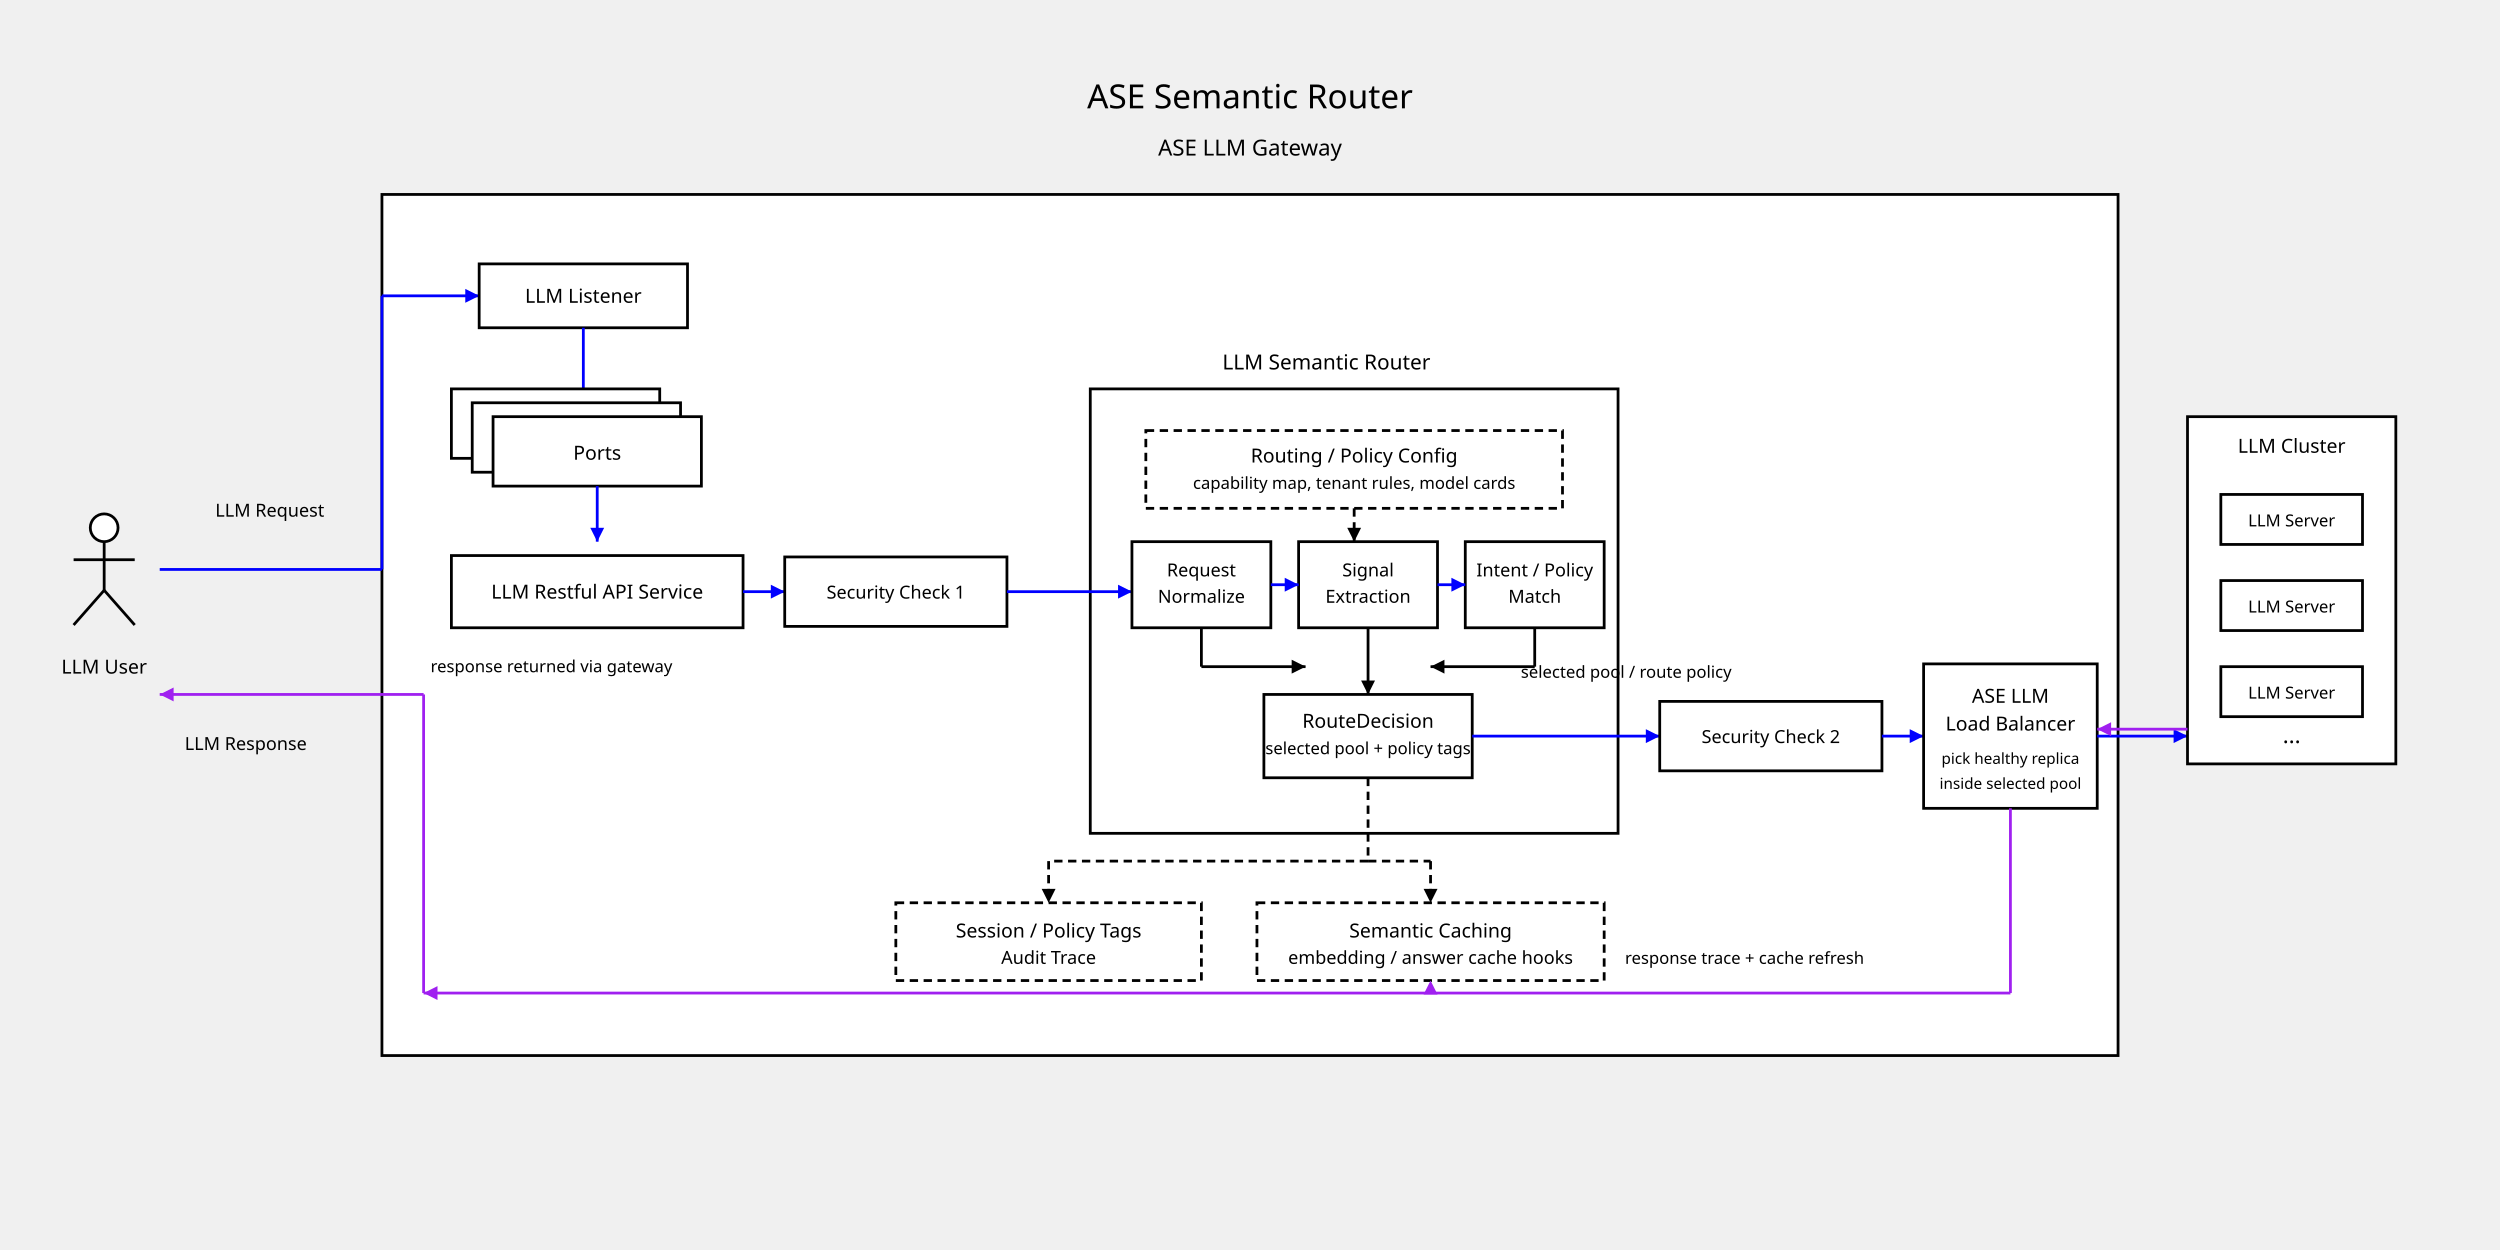
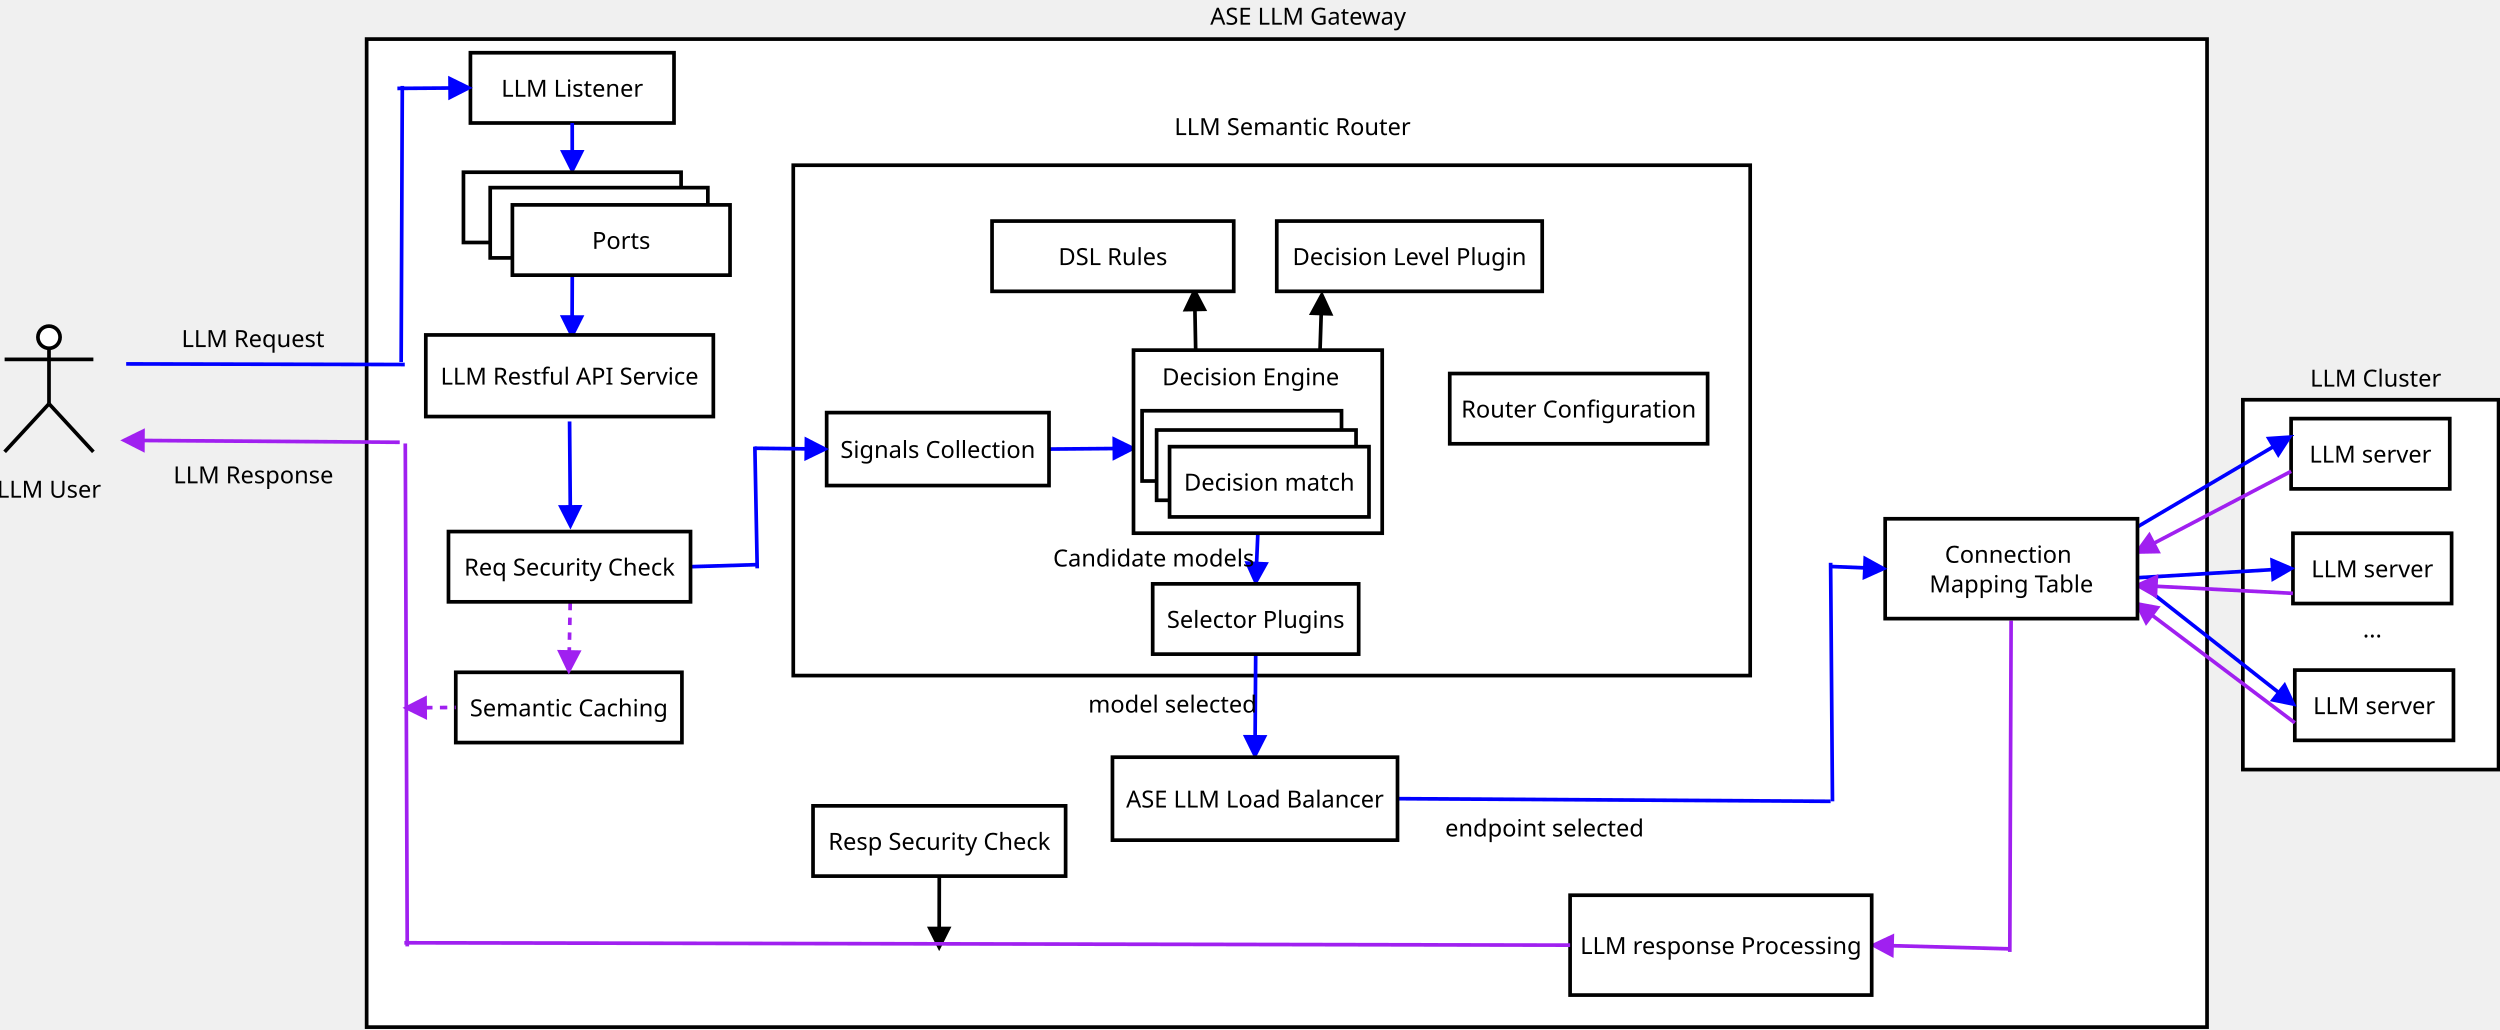
- <svg xmlns="http://www.w3.org/2000/svg" width="76cm" height="38cm" viewBox="0 0 1750 900">
-   <text x="875" y="78" style="fill:#000000;font-size:24px;text-anchor:middle;font-family:sans-serif">ASE Semantic Router</text>
-   <rect style="fill:#ffffff;stroke:#000000;stroke-width:2" x="250" y="140" width="1250" height="620" />
-   <text x="875" y="112" style="fill:#000000;font-size:16px;text-anchor:middle;font-family:sans-serif">ASE LLM Gateway</text>
-   <circle cx="50" cy="380" r="10" style="fill:#ffffff;stroke:#000000;stroke-width:2" />
-   <line x1="50" y1="390" x2="50" y2="425" style="stroke:#000000;stroke-width:2" />
-   <line x1="28" y1="403" x2="72" y2="403" style="stroke:#000000;stroke-width:2" />
-   <line x1="50" y1="425" x2="28" y2="450" style="stroke:#000000;stroke-width:2" />
-   <line x1="50" y1="425" x2="72" y2="450" style="stroke:#000000;stroke-width:2" />
-   <text x="50" y="485" style="fill:#000000;font-size:14px;text-anchor:middle;font-family:sans-serif">LLM User</text>
-   <text x="130" y="372" style="fill:#000000;font-size:13px;text-anchor:start;font-family:sans-serif">LLM Request</text>
-   <text x="108" y="540" style="fill:#000000;font-size:13px;text-anchor:start;font-family:sans-serif">LLM Response</text>
-   <line x1="90" y1="410" x2="250" y2="410" style="stroke:#0000ff;stroke-width:2" />
-   <line x1="250" y1="410" x2="250" y2="213" style="stroke:#0000ff;stroke-width:2" />
-   <line x1="250" y1="213" x2="320" y2="213" style="stroke:#0000ff;stroke-width:2" />
-   <polygon points="320,213 310,208 310,218" style="fill:#0000ff" />
-   <rect style="fill:#ffffff;stroke:#000000;stroke-width:2" x="320" y="190" width="150" height="46" />
-   <text x="395" y="218" style="fill:#000000;font-size:14px;text-anchor:middle;font-family:sans-serif">LLM Listener</text>
-   <line x1="395" y1="236" x2="395" y2="290" style="stroke:#0000ff;stroke-width:2" />
-   <polygon points="395,290 390,280 400,280" style="fill:#0000ff" />
-   <rect style="fill:#ffffff;stroke:#000000;stroke-width:2" x="300" y="280" width="150" height="50" />
-   <rect style="fill:#ffffff;stroke:#000000;stroke-width:2" x="315" y="290" width="150" height="50" />
-   <rect style="fill:#ffffff;stroke:#000000;stroke-width:2" x="330" y="300" width="150" height="50" />
-   <text x="405" y="331" style="fill:#000000;font-size:14px;text-anchor:middle;font-family:sans-serif">Ports</text>
-   <line x1="405" y1="350" x2="405" y2="390" style="stroke:#0000ff;stroke-width:2" />
-   <polygon points="405,390 400,380 410,380" style="fill:#0000ff" />
-   <rect style="fill:#ffffff;stroke:#000000;stroke-width:2" x="300" y="400" width="210" height="52" />
-   <text x="405" y="431" style="fill:#000000;font-size:14px;text-anchor:middle;font-family:sans-serif">LLM Restful API Service</text>
-   <line x1="510" y1="426" x2="540" y2="426" style="stroke:#0000ff;stroke-width:2" />
-   <polygon points="540,426 530,421 530,431" style="fill:#0000ff" />
-   <rect style="fill:#ffffff;stroke:#000000;stroke-width:2" x="540" y="401" width="160" height="50" />
-   <text x="620" y="431" style="fill:#000000;font-size:13px;text-anchor:middle;font-family:sans-serif">Security Check 1</text>
-   <text x="930" y="266" style="fill:#000000;font-size:15px;text-anchor:middle;font-family:sans-serif">LLM Semantic Router</text>
-   <rect style="fill:#ffffff;stroke:#000000;stroke-width:2" x="760" y="280" width="380" height="320" />
-   <rect style="fill:#ffffff;stroke:#000000;stroke-width:2;stroke-dasharray:6 4" x="800" y="310" width="300" height="56" />
-   <text x="950" y="333" style="fill:#000000;font-size:14px;text-anchor:middle;font-family:sans-serif">Routing / Policy Config</text>
-   <text x="950" y="352" style="fill:#000000;font-size:12px;text-anchor:middle;font-family:sans-serif">capability map, tenant rules, model cards</text>
-   <line x1="700" y1="426" x2="790" y2="426" style="stroke:#0000ff;stroke-width:2" />
-   <polygon points="790,426 780,421 780,431" style="fill:#0000ff" />
-   <rect style="fill:#ffffff;stroke:#000000;stroke-width:2" x="790" y="390" width="100" height="62" />
-   <text x="840" y="415" style="fill:#000000;font-size:13px;text-anchor:middle;font-family:sans-serif">Request</text>
-   <text x="840" y="434" style="fill:#000000;font-size:13px;text-anchor:middle;font-family:sans-serif">Normalize</text>
-   <rect style="fill:#ffffff;stroke:#000000;stroke-width:2" x="910" y="390" width="100" height="62" />
-   <text x="960" y="415" style="fill:#000000;font-size:13px;text-anchor:middle;font-family:sans-serif">Signal</text>
-   <text x="960" y="434" style="fill:#000000;font-size:13px;text-anchor:middle;font-family:sans-serif">Extraction</text>
-   <rect style="fill:#ffffff;stroke:#000000;stroke-width:2" x="1030" y="390" width="100" height="62" />
-   <text x="1080" y="415" style="fill:#000000;font-size:13px;text-anchor:middle;font-family:sans-serif">Intent / Policy</text>
-   <text x="1080" y="434" style="fill:#000000;font-size:13px;text-anchor:middle;font-family:sans-serif">Match</text>
-   <line x1="890" y1="421" x2="910" y2="421" style="stroke:#0000ff;stroke-width:2" />
-   <line x1="1010" y1="421" x2="1030" y2="421" style="stroke:#0000ff;stroke-width:2" />
-   <polygon points="910,421 900,416 900,426" style="fill:#0000ff" />
-   <polygon points="1030,421 1020,416 1020,426" style="fill:#0000ff" />
-   <line x1="950" y1="366" x2="950" y2="390" style="stroke:#000000;stroke-width:2;stroke-dasharray:6 4" />
-   <polygon points="950,390 945,380 955,380" style="fill:#000000" />
-   <rect style="fill:#ffffff;stroke:#000000;stroke-width:2" x="885" y="500" width="150" height="60" />
-   <text x="960" y="524" style="fill:#000000;font-size:14px;text-anchor:middle;font-family:sans-serif">RouteDecision</text>
-   <text x="960" y="543" style="fill:#000000;font-size:12px;text-anchor:middle;font-family:sans-serif">selected pool + policy tags</text>
-   <line x1="840" y1="452" x2="840" y2="480" style="stroke:#000000;stroke-width:2" />
-   <line x1="840" y1="480" x2="915" y2="480" style="stroke:#000000;stroke-width:2" />
-   <line x1="960" y1="452" x2="960" y2="500" style="stroke:#000000;stroke-width:2" />
-   <line x1="1080" y1="452" x2="1080" y2="480" style="stroke:#000000;stroke-width:2" />
-   <line x1="1080" y1="480" x2="1005" y2="480" style="stroke:#000000;stroke-width:2" />
-   <polygon points="915,480 905,475 905,485" style="fill:#000000" />
-   <polygon points="960,500 955,490 965,490" style="fill:#000000" />
-   <polygon points="1005,480 1015,475 1015,485" style="fill:#000000" />
-   <rect style="fill:#ffffff;stroke:#000000;stroke-width:2;stroke-dasharray:6 4" x="620" y="650" width="220" height="56" />
-   <text x="730" y="675" style="fill:#000000;font-size:14px;text-anchor:middle;font-family:sans-serif">Session / Policy Tags</text>
-   <text x="730" y="694" style="fill:#000000;font-size:13px;text-anchor:middle;font-family:sans-serif">Audit Trace</text>
-   <rect style="fill:#ffffff;stroke:#000000;stroke-width:2;stroke-dasharray:6 4" x="880" y="650" width="250" height="56" />
-   <text x="1005" y="675" style="fill:#000000;font-size:14px;text-anchor:middle;font-family:sans-serif">Semantic Caching</text>
-   <text x="1005" y="694" style="fill:#000000;font-size:13px;text-anchor:middle;font-family:sans-serif">embedding / answer cache hooks</text>
-   <line x1="960" y1="560" x2="960" y2="620" style="stroke:#000000;stroke-width:2;stroke-dasharray:6 4" />
-   <line x1="960" y1="620" x2="730" y2="620" style="stroke:#000000;stroke-width:2;stroke-dasharray:6 4" />
-   <line x1="960" y1="620" x2="1005" y2="620" style="stroke:#000000;stroke-width:2;stroke-dasharray:6 4" />
-   <line x1="730" y1="620" x2="730" y2="650" style="stroke:#000000;stroke-width:2;stroke-dasharray:6 4" />
-   <line x1="1005" y1="620" x2="1005" y2="650" style="stroke:#000000;stroke-width:2;stroke-dasharray:6 4" />
-   <polygon points="730,650 725,640 735,640" style="fill:#000000" />
-   <polygon points="1005,650 1000,640 1010,640" style="fill:#000000" />
-   <text x="1070" y="488" style="fill:#000000;font-size:12px;text-anchor:start;font-family:sans-serif">selected pool / route policy</text>
-   <line x1="1035" y1="530" x2="1170" y2="530" style="stroke:#0000ff;stroke-width:2" />
-   <polygon points="1170,530 1160,525 1160,535" style="fill:#0000ff" />
-   <rect style="fill:#ffffff;stroke:#000000;stroke-width:2" x="1170" y="505" width="160" height="50" />
-   <text x="1250" y="535" style="fill:#000000;font-size:13px;text-anchor:middle;font-family:sans-serif">Security Check 2</text>
-   <line x1="1330" y1="530" x2="1360" y2="530" style="stroke:#0000ff;stroke-width:2" />
-   <polygon points="1360,530 1350,525 1350,535" style="fill:#0000ff" />
-   <rect style="fill:#ffffff;stroke:#000000;stroke-width:2" x="1360" y="478" width="125" height="104" />
-   <text x="1422.5" y="506" style="fill:#000000;font-size:14px;text-anchor:middle;font-family:sans-serif">ASE LLM</text>
-   <text x="1422.5" y="526" style="fill:#000000;font-size:14px;text-anchor:middle;font-family:sans-serif">Load Balancer</text>
-   <text x="1422.5" y="550" style="fill:#000000;font-size:11px;text-anchor:middle;font-family:sans-serif">pick healthy replica</text>
-   <text x="1422.5" y="568" style="fill:#000000;font-size:11px;text-anchor:middle;font-family:sans-serif">inside selected pool</text>
-   <line x1="1485" y1="530" x2="1550" y2="530" style="stroke:#0000ff;stroke-width:2" />
-   <polygon points="1550,530 1540,525 1540,535" style="fill:#0000ff" />
-   <rect style="fill:#ffffff;stroke:#000000;stroke-width:2" x="1550" y="300" width="150" height="250" />
-   <text x="1625" y="326" style="fill:#000000;font-size:14px;text-anchor:middle;font-family:sans-serif">LLM Cluster</text>
-   <rect style="fill:#ffffff;stroke:#000000;stroke-width:2" x="1574" y="356" width="102" height="36" />
-   <text x="1625" y="379" style="fill:#000000;font-size:12px;text-anchor:middle;font-family:sans-serif">LLM Server</text>
-   <rect style="fill:#ffffff;stroke:#000000;stroke-width:2" x="1574" y="418" width="102" height="36" />
-   <text x="1625" y="441" style="fill:#000000;font-size:12px;text-anchor:middle;font-family:sans-serif">LLM Server</text>
-   <rect style="fill:#ffffff;stroke:#000000;stroke-width:2" x="1574" y="480" width="102" height="36" />
-   <text x="1625" y="503" style="fill:#000000;font-size:12px;text-anchor:middle;font-family:sans-serif">LLM Server</text>
-   <text x="1625" y="535" style="fill:#000000;font-size:16px;text-anchor:middle;font-family:sans-serif">...</text>
-   <line x1="1550" y1="525" x2="1485" y2="525" style="stroke:#a020f0;stroke-width:2" />
-   <polygon points="1485,525 1495,520 1495,530" style="fill:#a020f0" />
-   <line x1="1422.5" y1="582" x2="1422.5" y2="715" style="stroke:#a020f0;stroke-width:2" />
-   <line x1="1422.5" y1="715" x2="280" y2="715" style="stroke:#a020f0;stroke-width:2" />
-   <polygon points="280,715 290,710 290,720" style="fill:#a020f0" />
-   <line x1="1005" y1="715" x2="1005" y2="706" style="stroke:#a020f0;stroke-width:2;stroke-dasharray:6 4" />
-   <polygon points="1005,706 1000,716 1010,716" style="fill:#a020f0" />
-   <text x="1145" y="694" style="fill:#000000;font-size:12px;text-anchor:start;font-family:sans-serif">response trace + cache refresh</text>
-   <line x1="280" y1="715" x2="280" y2="500" style="stroke:#a020f0;stroke-width:2" />
-   <line x1="280" y1="500" x2="90" y2="500" style="stroke:#a020f0;stroke-width:2" />
-   <polygon points="90,500 100,495 100,505" style="fill:#a020f0" />
-   <text x="285" y="484" style="fill:#000000;font-size:12px;text-anchor:start;font-family:sans-serif">response returned via gateway</text>
+ <svg xmlns="http://www.w3.org/2000/svg" width="68cm" height="28cm" viewBox="175 118 1352 556">
+   <g>
+     <rect style="fill: #ffffff" x="373.281" y="138.784" width="995.286" height="534.333" />
+     <rect style="fill: none; fill-opacity:0; stroke-width: 2; stroke: #000000" x="373.281" y="138.784" width="995.286" height="534.333" />
+     <text font-size="12.8" style="fill: #000000;text-anchor:middle;font-family:sans-serif;font-style:normal;font-weight:normal" x="870.925" y="410.751">
+       <tspan x="870.925" y="410.751" />
+     </text>
+   </g>
+   <g>
+     <ellipse style="fill: #ffffff" cx="201.5" cy="300" rx="6" ry="6" />
+     <ellipse style="fill: none; fill-opacity:0; stroke-width: 2; stroke: #000000" cx="201.5" cy="300" rx="6" ry="6" />
+     <line style="fill: none; fill-opacity:0; stroke-width: 2; stroke: #000000" x1="177.5" y1="312" x2="225.5" y2="312" />
+     <line style="fill: none; fill-opacity:0; stroke-width: 2; stroke: #000000" x1="201.5" y1="306" x2="201.5" y2="336" />
+     <line style="fill: none; fill-opacity:0; stroke-width: 2; stroke: #000000" x1="201.5" y1="336" x2="177.5" y2="362" />
+     <line style="fill: none; fill-opacity:0; stroke-width: 2; stroke: #000000" x1="201.5" y1="336" x2="225.5" y2="362" />
+     <text font-size="12.8" style="fill: #000000;text-anchor:middle;font-family:sans-serif;font-style:normal;font-weight:normal" x="201.5" y="386.8">
+       <tspan x="201.5" y="386.8">LLM User</tspan>
+     </text>
+   </g>
+   <text font-size="12.8" style="fill: #000000;text-anchor:start;font-family:sans-serif;font-style:normal;font-weight:normal" x="273.167" y="305.334">
+     <tspan x="273.167" y="305.334">LLM Request</tspan>
+   </text>
+   <text font-size="12.8" style="fill: #000000;text-anchor:start;font-family:sans-serif;font-style:normal;font-weight:normal" x="268.767" y="379.034">
+     <tspan x="268.767" y="379.034">LLM Response</tspan>
+   </text>
+   <g>
+     <line style="fill: none; fill-opacity:0; stroke-width: 2; stroke: #a020f0" x1="252.278" y1="355.859" x2="391.177" y2="356.834" />
+     <polygon style="fill: #a020f0" points="252.313,350.859 242.278,355.789 252.243,360.859 " />
+     <polygon style="fill: none; fill-opacity:0; stroke-width: 2; stroke: #a020f0" points="252.313,350.859 242.278,355.789 252.243,360.859 " />
+   </g>
+   <g>
+     <rect style="fill: #ffffff" x="1387.94" y="333.834" width="138.287" height="200" />
+     <rect style="fill: none; fill-opacity:0; stroke-width: 2; stroke: #000000" x="1387.94" y="333.834" width="138.287" height="200" />
+     <text font-size="12.8" style="fill: #000000;text-anchor:middle;font-family:sans-serif;font-style:normal;font-weight:normal" x="1457.09" y="438.634">
+       <tspan x="1457.09" y="438.634" />
+     </text>
+   </g>
+   <g>
+     <rect style="fill: #ffffff" x="1414.03" y="344.034" width="85.8" height="38" />
+     <rect style="fill: none; fill-opacity:0; stroke-width: 2; stroke: #000000" x="1414.03" y="344.034" width="85.8" height="38" />
+     <text font-size="12.8" style="fill: #000000;text-anchor:middle;font-family:sans-serif;font-style:normal;font-weight:normal" x="1456.93" y="367.834">
+       <tspan x="1456.93" y="367.834">LLM server</tspan>
+     </text>
+   </g>
+   <g>
+     <rect style="fill: #ffffff" x="1415.03" y="406.034" width="85.8" height="38" />
+     <rect style="fill: none; fill-opacity:0; stroke-width: 2; stroke: #000000" x="1415.03" y="406.034" width="85.8" height="38" />
+     <text font-size="12.8" style="fill: #000000;text-anchor:middle;font-family:sans-serif;font-style:normal;font-weight:normal" x="1457.93" y="429.834">
+       <tspan x="1457.93" y="429.834">LLM server</tspan>
+     </text>
+   </g>
+   <g>
+     <rect style="fill: #ffffff" x="1416.03" y="480.034" width="85.8" height="38" />
+     <rect style="fill: none; fill-opacity:0; stroke-width: 2; stroke: #000000" x="1416.03" y="480.034" width="85.8" height="38" />
+     <text font-size="12.8" style="fill: #000000;text-anchor:middle;font-family:sans-serif;font-style:normal;font-weight:normal" x="1458.93" y="503.834">
+       <tspan x="1458.93" y="503.834">LLM server</tspan>
+     </text>
+   </g>
+   <text font-size="12.8" style="fill: #000000;text-anchor:start;font-family:sans-serif;font-style:normal;font-weight:normal" x="1452.83" y="462.334">
+     <tspan x="1452.83" y="462.334">...</tspan>
+   </text>
+   <text font-size="12.8" style="fill: #000000;text-anchor:start;font-family:sans-serif;font-style:normal;font-weight:normal" x="1424.33" y="326.734">
+     <tspan x="1424.33" y="326.734">LLM Cluster</tspan>
+   </text>
+   <g>
+     <rect style="fill: #ffffff" x="429.401" y="146.168" width="110.1" height="38" />
+     <rect style="fill: none; fill-opacity:0; stroke-width: 2; stroke: #000000" x="429.401" y="146.168" width="110.1" height="38" />
+     <text font-size="12.8" style="fill: #000000;text-anchor:middle;font-family:sans-serif;font-style:normal;font-weight:normal" x="484.451" y="169.968">
+       <tspan x="484.451" y="169.968">LLM Listener</tspan>
+     </text>
+   </g>
+   <line style="fill: none; fill-opacity:0; stroke-width: 2; stroke: #0000ff" x1="243.235" y1="314.45" x2="393.899" y2="314.784" />
+   <line style="fill: none; fill-opacity:0; stroke-width: 2; stroke: #0000ff" x1="392.569" y1="164.118" x2="391.949" y2="313.45" />
+   <g>
+     <line style="fill: none; fill-opacity:0; stroke-width: 2; stroke: #0000ff" x1="389.901" y1="165.45" x2="418.401" y2="165.247" />
+     <polygon style="fill: #0000ff" points="418.437,170.246 428.401,165.175 418.365,160.247 " />
+     <polygon style="fill: none; fill-opacity:0; stroke-width: 2; stroke: #0000ff" points="418.437,170.246 428.401,165.175 418.365,160.247 " />
+   </g>
+   <g>
+     <rect style="fill: #ffffff" x="604" y="207" width="517.5" height="276" />
+     <rect style="fill: none; fill-opacity:0; stroke-width: 2; stroke: #000000" x="604" y="207" width="517.5" height="276" />
+     <text font-size="12.8" style="fill: #000000;text-anchor:middle;font-family:sans-serif;font-style:normal;font-weight:normal" x="862.75" y="349.8">
+       <tspan x="862.75" y="349.8" />
+     </text>
+   </g>
+   <line style="fill: none; fill-opacity:0; stroke-width: 2; stroke: #0000ff" x1="548.435" y1="424.118" x2="584.5" y2="423" />
+   <g>
+     <rect style="fill: #ffffff" x="421.483" y="481.234" width="122.3" height="38" />
+     <rect style="fill: none; fill-opacity:0; stroke-width: 2; stroke: #000000" x="421.483" y="481.234" width="122.3" height="38" />
+     <text font-size="12.8" style="fill: #000000;text-anchor:middle;font-family:sans-serif;font-style:normal;font-weight:normal" x="482.633" y="505.034">
+       <tspan x="482.633" y="505.034">Semantic Caching</tspan>
+     </text>
+   </g>
+   <g>
+     <line style="fill: none; fill-opacity:0; stroke-width: 2; stroke-dasharray: 4; stroke: #a020f0" x1="483.371" y1="443.668" x2="482.849" y2="470.236" />
+     <polygon style="fill: #a020f0" points="477.85,470.138 482.652,480.234 487.848,470.334 " />
+     <polygon style="fill: none; fill-opacity:0; stroke-width: 2; stroke: #a020f0" points="477.85,470.138 482.652,480.234 487.848,470.334 " />
+   </g>
+   <g>
+     <line style="fill: none; fill-opacity:0; stroke-width: 2; stroke: #0000ff" x1="742.308" y1="360.509" x2="777.638" y2="360.21" />
+     <polygon style="fill: #0000ff" points="777.68,365.21 787.637,360.126 777.595,355.211 " />
+     <polygon style="fill: none; fill-opacity:0; stroke-width: 2; stroke: #0000ff" points="777.68,365.21 787.637,360.126 777.595,355.211 " />
+   </g>
+   <g>
+     <line style="fill: none; fill-opacity:0; stroke-width: 2; stroke: #0000ff" x1="854.075" y1="471.4" x2="853.767" y2="516.134" />
+     <polygon style="fill: #0000ff" points="848.767,516.1 853.699,526.134 858.767,516.169 " />
+     <polygon style="fill: none; fill-opacity:0; stroke-width: 2; stroke: #0000ff" points="848.767,516.1 853.699,526.134 858.767,516.169 " />
+   </g>
+   <g>
+     <line style="fill: none; fill-opacity:0; stroke-width: 2; stroke: #a020f0" x1="1198.2" y1="629.081" x2="1261.28" y2="630.784" />
+     <polygon style="fill: #a020f0" points="1198.34,624.083 1188.21,628.811 1198.07,634.079 " />
+     <polygon style="fill: none; fill-opacity:0; stroke-width: 2; stroke: #a020f0" points="1198.34,624.083 1188.21,628.811 1198.07,634.079 " />
+   </g>
+   <g>
+     <line style="fill: none; fill-opacity:0; stroke-width: 2; stroke-dasharray: 4; stroke: #a020f0" x1="404.898" y1="500.364" x2="421.483" y2="500.234" />
+     <polygon style="fill: #a020f0" points="404.859,495.364 394.899,500.442 404.937,505.364 " />
+     <polygon style="fill: none; fill-opacity:0; stroke-width: 2; stroke: #a020f0" points="404.859,495.364 394.899,500.442 404.937,505.364 " />
+   </g>
+   <line style="fill: none; fill-opacity:0; stroke-width: 2; stroke: #a020f0" x1="394.179" y1="357.488" x2="395.235" y2="629.45" />
+   <line style="fill: none; fill-opacity:0; stroke-width: 2; stroke: #a020f0" x1="1261.9" y1="632.45" x2="1262.61" y2="453.193" />
+   <g>
+     <line style="fill: none; fill-opacity:0; stroke-width: 2; stroke: #0000ff" x1="1329.92" y1="403.134" x2="1404.56" y2="359.121" />
+     <polygon style="fill: #0000ff" points="1407.1,363.428 1413.17,354.042 1402.02,354.814 " />
+     <polygon style="fill: none; fill-opacity:0; stroke-width: 2; stroke: #0000ff" points="1407.1,363.428 1413.17,354.042 1402.02,354.814 " />
+   </g>
+   <g>
+     <line style="fill: none; fill-opacity:0; stroke-width: 2; stroke: #0000ff" x1="1329.92" y1="430.134" x2="1404.05" y2="425.692" />
+     <polygon style="fill: #0000ff" points="1404.35,430.683 1414.03,425.094 1403.75,420.701 " />
+     <polygon style="fill: none; fill-opacity:0; stroke-width: 2; stroke: #0000ff" points="1404.35,430.683 1414.03,425.094 1403.75,420.701 " />
+   </g>
+   <g>
+     <line style="fill: none; fill-opacity:0; stroke-width: 2; stroke: #0000ff" x1="1333.9" y1="434.45" x2="1407.39" y2="492.235" />
+     <polygon style="fill: #0000ff" points="1404.3,496.165 1415.25,498.416 1410.48,488.304 " />
+     <polygon style="fill: none; fill-opacity:0; stroke-width: 2; stroke: #0000ff" points="1404.3,496.165 1415.25,498.416 1410.48,488.304 " />
+   </g>
+   <g>
+     <line style="fill: none; fill-opacity:0; stroke-width: 2; stroke: #a020f0" x1="1414.03" y1="372.534" x2="1339.66" y2="411.526" />
+     <polygon style="fill: #a020f0" points="1337.34,407.098 1330.8,416.17 1341.98,415.955 " />
+     <polygon style="fill: none; fill-opacity:0; stroke-width: 2; stroke: #a020f0" points="1337.34,407.098 1330.8,416.17 1341.98,415.955 " />
+   </g>
+   <g>
+     <line style="fill: none; fill-opacity:0; stroke-width: 2; stroke: #a020f0" x1="1415.03" y1="438.534" x2="1340.9" y2="434.702" />
+     <polygon style="fill: #a020f0" points="1341.16,429.709 1330.92,434.186 1340.64,439.695 " />
+     <polygon style="fill: none; fill-opacity:0; stroke-width: 2; stroke: #a020f0" points="1341.16,429.709 1330.92,434.186 1340.64,439.695 " />
+   </g>
+   <g>
+     <line style="fill: none; fill-opacity:0; stroke-width: 2; stroke: #a020f0" x1="1338.7" y1="450.254" x2="1416.03" y2="508.534" />
+     <polygon style="fill: #a020f0" points="1341.71,446.261 1330.72,444.236 1335.69,454.247 " />
+     <polygon style="fill: none; fill-opacity:0; stroke-width: 2; stroke: #a020f0" points="1341.71,446.261 1330.72,444.236 1335.69,454.247 " />
+   </g>
+   <g>
+     <line style="fill: none; fill-opacity:0; stroke-width: 2; stroke: #0000ff" x1="484.485" y1="266.118" x2="484.398" y2="289.118" />
+     <polygon style="fill: #0000ff" points="479.398,289.099 484.36,299.118 489.398,289.137 " />
+     <polygon style="fill: none; fill-opacity:0; stroke-width: 2; stroke: #0000ff" points="479.398,289.099 484.36,299.118 489.398,289.137 " />
+   </g>
+   <g>
+     <line style="fill: none; fill-opacity:0; stroke-width: 2; stroke: #0000ff" x1="483.025" y1="345.584" x2="483.409" y2="391.784" />
+     <polygon style="fill: #0000ff" points="478.409,391.826 483.492,401.784 488.409,391.743 " />
+     <polygon style="fill: none; fill-opacity:0; stroke-width: 2; stroke: #0000ff" points="478.409,391.826 483.492,401.784 488.409,391.743 " />
+   </g>
+   <g>
+     <line style="fill: none; fill-opacity:0; stroke-width: 2; stroke: #000000" x1="682.985" y1="578.45" x2="682.918" y2="619.784" />
+     <polygon style="fill: #000000" points="677.918,619.776 682.902,629.784 687.918,619.792 " />
+     <polygon style="fill: none; fill-opacity:0; stroke-width: 2; stroke: #000000" points="677.918,619.776 682.902,629.784 687.918,619.792 " />
+   </g>
+   <text font-size="12.8" style="fill: #000000;text-anchor:start;font-family:sans-serif;font-style:normal;font-weight:normal" x="829.501" y="131">
+     <tspan x="829.501" y="131">ASE LLM Gateway</tspan>
+   </text>
+   <g>
+     <line style="fill: none; fill-opacity:0; stroke-width: 2; stroke: #0000ff" x1="484.451" y1="184.168" x2="484.471" y2="199.784" />
+     <polygon style="fill: #0000ff" points="479.471,199.79 484.483,209.784 489.471,199.778 " />
+     <polygon style="fill: none; fill-opacity:0; stroke-width: 2; stroke: #0000ff" points="479.471,199.79 484.483,209.784 489.471,199.778 " />
+   </g>
+   <g>
+     <rect style="fill: #ffffff" x="425.635" y="210.784" width="117.7" height="38" />
+     <rect style="fill: none; fill-opacity:0; stroke-width: 2; stroke: #000000" x="425.635" y="210.784" width="117.7" height="38" />
+     <text font-size="12.8" style="fill: #000000;text-anchor:middle;font-family:sans-serif;font-style:normal;font-weight:normal" x="484.485" y="234.584">
+       <tspan x="484.485" y="234.584">Ports</tspan>
+     </text>
+   </g>
+   <g>
+     <rect style="fill: #ffffff" x="440.101" y="219.118" width="117.7" height="38" />
+     <rect style="fill: none; fill-opacity:0; stroke-width: 2; stroke: #000000" x="440.101" y="219.118" width="117.7" height="38" />
+     <text font-size="12.8" style="fill: #000000;text-anchor:middle;font-family:sans-serif;font-style:normal;font-weight:normal" x="498.951" y="242.918">
+       <tspan x="498.951" y="242.918">Ports</tspan>
+     </text>
+   </g>
+   <g>
+     <rect style="fill: #ffffff" x="452.101" y="228.45" width="117.7" height="38" />
+     <rect style="fill: none; fill-opacity:0; stroke-width: 2; stroke: #000000" x="452.101" y="228.45" width="117.7" height="38" />
+     <text font-size="12.8" style="fill: #000000;text-anchor:middle;font-family:sans-serif;font-style:normal;font-weight:normal" x="510.951" y="252.25">
+       <tspan x="510.951" y="252.25">Ports</tspan>
+     </text>
+   </g>
+   <g>
+     <rect style="fill: #ffffff" x="405.275" y="298.784" width="155.5" height="44.133" />
+     <rect style="fill: none; fill-opacity:0; stroke-width: 2; stroke: #000000" x="405.275" y="298.784" width="155.5" height="44.133" />
+     <text font-size="12.8" style="fill: #000000;text-anchor:middle;font-family:sans-serif;font-style:normal;font-weight:normal" x="483.025" y="325.651">
+       <tspan x="483.025" y="325.651">LLM Restful API Service</tspan>
+     </text>
+   </g>
+   <g>
+     <rect style="fill: #ffffff" x="1024.11" y="601.784" width="163.1" height="54" />
+     <rect style="fill: none; fill-opacity:0; stroke-width: 2; stroke: #000000" x="1024.11" y="601.784" width="163.1" height="54" />
+     <text font-size="12.8" style="fill: #000000;text-anchor:middle;font-family:sans-serif;font-style:normal;font-weight:normal" x="1105.66" y="633.584">
+       <tspan x="1105.66" y="633.584">LLM response Processing</tspan>
+     </text>
+   </g>
+   <line style="fill: none; fill-opacity:0; stroke-width: 2; stroke: #a020f0" x1="393.671" y1="627.508" x2="1024.11" y2="628.784" />
+   <text font-size="12.8" style="fill: #000000;text-anchor:start;font-family:sans-serif;font-style:normal;font-weight:normal" x="810.101" y="190.7">
+     <tspan x="810.101" y="190.7">LLM Semantic Router</tspan>
+   </text>
+   <g>
+     <rect style="fill: #ffffff" x="622.058" y="340.784" width="120.25" height="39.45" />
+     <rect style="fill: none; fill-opacity:0; stroke-width: 2; stroke: #000000" x="622.058" y="340.784" width="120.25" height="39.45" />
+     <text font-size="12.8" style="fill: #000000;text-anchor:middle;font-family:sans-serif;font-style:normal;font-weight:normal" x="682.183" y="365.309">
+       <tspan x="682.183" y="365.309">Signals Collection</tspan>
+     </text>
+   </g>
+   <g>
+     <line style="fill: none; fill-opacity:0; stroke-width: 2; stroke: #0000ff" x1="855.25" y1="406" x2="854.546" y2="422.41" />
+     <polygon style="fill: #0000ff" points="849.551,422.196 854.118,432.401 859.542,422.624 " />
+     <polygon style="fill: none; fill-opacity:0; stroke-width: 2; stroke: #0000ff" points="849.551,422.196 854.118,432.401 859.542,422.624 " />
+   </g>
+   <text font-size="12.8" style="fill: #000000;text-anchor:start;font-family:sans-serif;font-style:normal;font-weight:normal" x="870.925" y="343.951">
+     <tspan x="870.925" y="343.951" />
+   </text>
+   <g>
+     <rect style="fill: #ffffff" x="417.535" y="405.118" width="130.9" height="38" />
+     <rect style="fill: none; fill-opacity:0; stroke-width: 2; stroke: #000000" x="417.535" y="405.118" width="130.9" height="38" />
+     <text font-size="12.8" style="fill: #000000;text-anchor:middle;font-family:sans-serif;font-style:normal;font-weight:normal" x="482.985" y="428.918">
+       <tspan x="482.985" y="428.918">Req Security Check</tspan>
+     </text>
+   </g>
+   <g>
+     <rect style="fill: #ffffff" x="614.685" y="553.45" width="136.6" height="38" />
+     <rect style="fill: none; fill-opacity:0; stroke-width: 2; stroke: #000000" x="614.685" y="553.45" width="136.6" height="38" />
+     <text font-size="12.8" style="fill: #000000;text-anchor:middle;font-family:sans-serif;font-style:normal;font-weight:normal" x="682.985" y="577.25">
+       <tspan x="682.985" y="577.25">Resp Security Check</tspan>
+     </text>
+   </g>
+   <g>
+     <rect style="fill: #ffffff" x="1194.5" y="398.2" width="136.45" height="54" />
+     <rect style="fill: none; fill-opacity:0; stroke-width: 2; stroke: #000000" x="1194.5" y="398.2" width="136.45" height="54" />
+     <text font-size="12.8" style="fill: #000000;text-anchor:middle;font-family:sans-serif;font-style:normal;font-weight:normal" x="1262.72" y="422">
+       <tspan x="1262.72" y="422">Connection </tspan>
+       <tspan x="1262.72" y="438">Mapping Table</tspan>
+     </text>
+   </g>
+   <line style="fill: none; fill-opacity:0; stroke-width: 2; stroke: #0000ff" x1="930.767" y1="549.567" x2="1165" y2="551" />
+   <line style="fill: none; fill-opacity:0; stroke-width: 2; stroke: #0000ff" x1="1165" y1="422" x2="1166" y2="551" />
+   <g>
+     <line style="fill: none; fill-opacity:0; stroke-width: 2; stroke: #0000ff" x1="1165" y1="424" x2="1183.51" y2="424.753" />
+     <polygon style="fill: #0000ff" points="1183.31,429.749 1193.5,425.159 1183.71,419.757 " />
+     <polygon style="fill: none; fill-opacity:0; stroke-width: 2; stroke: #0000ff" points="1183.31,429.749 1193.5,425.159 1183.71,419.757 " />
+   </g>
+   <text font-size="12.8" style="fill: #000000;text-anchor:start;font-family:sans-serif;font-style:normal;font-weight:normal" x="763.5" y="503">
+     <tspan x="763.5" y="503">model selected</tspan>
+   </text>
+   <text font-size="12.8" style="fill: #000000;text-anchor:start;font-family:sans-serif;font-style:normal;font-weight:normal" x="956.5" y="570">
+     <tspan x="956.5" y="570">endpoint selected</tspan>
+   </text>
+   <g>
+     <rect style="fill: #ffffff" x="959.025" y="319.65" width="139.45" height="38" />
+     <rect style="fill: none; fill-opacity:0; stroke-width: 2; stroke: #000000" x="959.025" y="319.65" width="139.45" height="38" />
+     <text font-size="12.8" style="fill: #000000;text-anchor:middle;font-family:sans-serif;font-style:normal;font-weight:normal" x="1028.75" y="343.45">
+       <tspan x="1028.75" y="343.45">Router Configuration</tspan>
+     </text>
+   </g>
+   <text font-size="12.8" style="fill: #000000;text-anchor:start;font-family:sans-serif;font-style:normal;font-weight:normal" x="744.5" y="424">
+     <tspan x="744.5" y="424">Candidate models</tspan>
+   </text>
+   <g>
+     <rect style="fill: #ffffff" x="788" y="307" width="134.5" height="99" />
+     <rect style="fill: none; fill-opacity:0; stroke-width: 2; stroke: #000000" x="788" y="307" width="134.5" height="99" />
+     <text font-size="12.8" style="fill: #000000;text-anchor:middle;font-family:sans-serif;font-style:normal;font-weight:normal" x="855.25" y="361.3">
+       <tspan x="855.25" y="361.3" />
+     </text>
+   </g>
+   <g>
+     <rect style="fill: #ffffff" x="792.644" y="339.784" width="107.85" height="38" />
+     <rect style="fill: none; fill-opacity:0; stroke-width: 2; stroke: #000000" x="792.644" y="339.784" width="107.85" height="38" />
+     <text font-size="12.8" style="fill: #000000;text-anchor:middle;font-family:sans-serif;font-style:normal;font-weight:normal" x="846.569" y="363.584">
+       <tspan x="846.569" y="363.584">Decision match</tspan>
+     </text>
+   </g>
+   <g>
+     <rect style="fill: #ffffff" x="800.5" y="350.2" width="107.85" height="38" />
+     <rect style="fill: none; fill-opacity:0; stroke-width: 2; stroke: #000000" x="800.5" y="350.2" width="107.85" height="38" />
+     <text font-size="12.8" style="fill: #000000;text-anchor:middle;font-family:sans-serif;font-style:normal;font-weight:normal" x="854.425" y="374">
+       <tspan x="854.425" y="374">Decision match</tspan>
+     </text>
+   </g>
+   <g>
+     <rect style="fill: #ffffff" x="807.5" y="359.2" width="107.85" height="38" />
+     <rect style="fill: none; fill-opacity:0; stroke-width: 2; stroke: #000000" x="807.5" y="359.2" width="107.85" height="38" />
+     <text font-size="12.8" style="fill: #000000;text-anchor:middle;font-family:sans-serif;font-style:normal;font-weight:normal" x="861.425" y="383">
+       <tspan x="861.425" y="383">Decision match</tspan>
+     </text>
+   </g>
+   <text font-size="12.8" style="fill: #000000;text-anchor:start;font-family:sans-serif;font-style:normal;font-weight:normal" x="803.5" y="326">
+     <tspan x="803.5" y="326">Decision Engine</tspan>
+   </text>
+   <g>
+     <line style="fill: none; fill-opacity:0; stroke-width: 2; stroke: #000000" x1="821.625" y1="307" x2="821.208" y2="284.998" />
+     <polygon style="fill: #000000" points="826.207,284.903 821.019,275 816.209,285.093 " />
+     <polygon style="fill: none; fill-opacity:0; stroke-width: 2; stroke: #000000" points="826.207,284.903 821.019,275 816.209,285.093 " />
+   </g>
+   <g>
+     <line style="fill: none; fill-opacity:0; stroke-width: 2; stroke: #000000" x1="888.875" y1="307" x2="889.518" y2="287.194" />
+     <polygon style="fill: #000000" points="894.515,287.356 889.843,277.199 884.521,287.032 " />
+     <polygon style="fill: none; fill-opacity:0; stroke-width: 2; stroke: #000000" points="894.515,287.356 889.843,277.199 884.521,287.032 " />
+   </g>
+   <g>
+     <rect style="fill: #ffffff" x="711.5" y="237.2" width="130.7" height="38" />
+     <rect style="fill: none; fill-opacity:0; stroke-width: 2; stroke: #000000" x="711.5" y="237.2" width="130.7" height="38" />
+     <text font-size="12.8" style="fill: #000000;text-anchor:middle;font-family:sans-serif;font-style:normal;font-weight:normal" x="776.85" y="261">
+       <tspan x="776.85" y="261">DSL Rules</tspan>
+     </text>
+   </g>
+   <g>
+     <rect style="fill: #ffffff" x="798.375" y="433.4" width="111.4" height="38" />
+     <rect style="fill: none; fill-opacity:0; stroke-width: 2; stroke: #000000" x="798.375" y="433.4" width="111.4" height="38" />
+     <text font-size="12.8" style="fill: #000000;text-anchor:middle;font-family:sans-serif;font-style:normal;font-weight:normal" x="854.075" y="457.2">
+       <tspan x="854.075" y="457.2">Selector Plugins</tspan>
+     </text>
+   </g>
+   <g>
+     <line style="fill: none; fill-opacity:0; stroke-width: 2; stroke: #0000ff" x1="583.04" y1="360.06" x2="611.058" y2="360.382" />
+     <polygon style="fill: #0000ff" points="611.001,365.382 621.058,360.497 611.116,355.383 " />
+     <polygon style="fill: none; fill-opacity:0; stroke-width: 2; stroke: #0000ff" points="611.001,365.382 621.058,360.497 611.116,355.383 " />
+   </g>
+   <line style="fill: none; fill-opacity:0; stroke-width: 2; stroke: #0000ff" x1="583.233" y1="359.208" x2="584.5" y2="425" />
+   <g>
+     <rect style="fill: #ffffff" x="865.475" y="237.2" width="143.55" height="38" />
+     <rect style="fill: none; fill-opacity:0; stroke-width: 2; stroke: #000000" x="865.475" y="237.2" width="143.55" height="38" />
+     <text font-size="12.8" style="fill: #000000;text-anchor:middle;font-family:sans-serif;font-style:normal;font-weight:normal" x="937.25" y="261">
+       <tspan x="937.25" y="261">Decision Level Plugin</tspan>
+     </text>
+   </g>
+   <g>
+     <rect style="fill: #ffffff" x="776.617" y="527.134" width="154.15" height="44.866" />
+     <rect style="fill: none; fill-opacity:0; stroke-width: 2; stroke: #000000" x="776.617" y="527.134" width="154.15" height="44.866" />
+     <text font-size="12.8" style="fill: #000000;text-anchor:middle;font-family:sans-serif;font-style:normal;font-weight:normal" x="853.692" y="554.367">
+       <tspan x="853.692" y="554.367">ASE LLM Load Balancer</tspan>
+     </text>
+   </g>
</svg>
